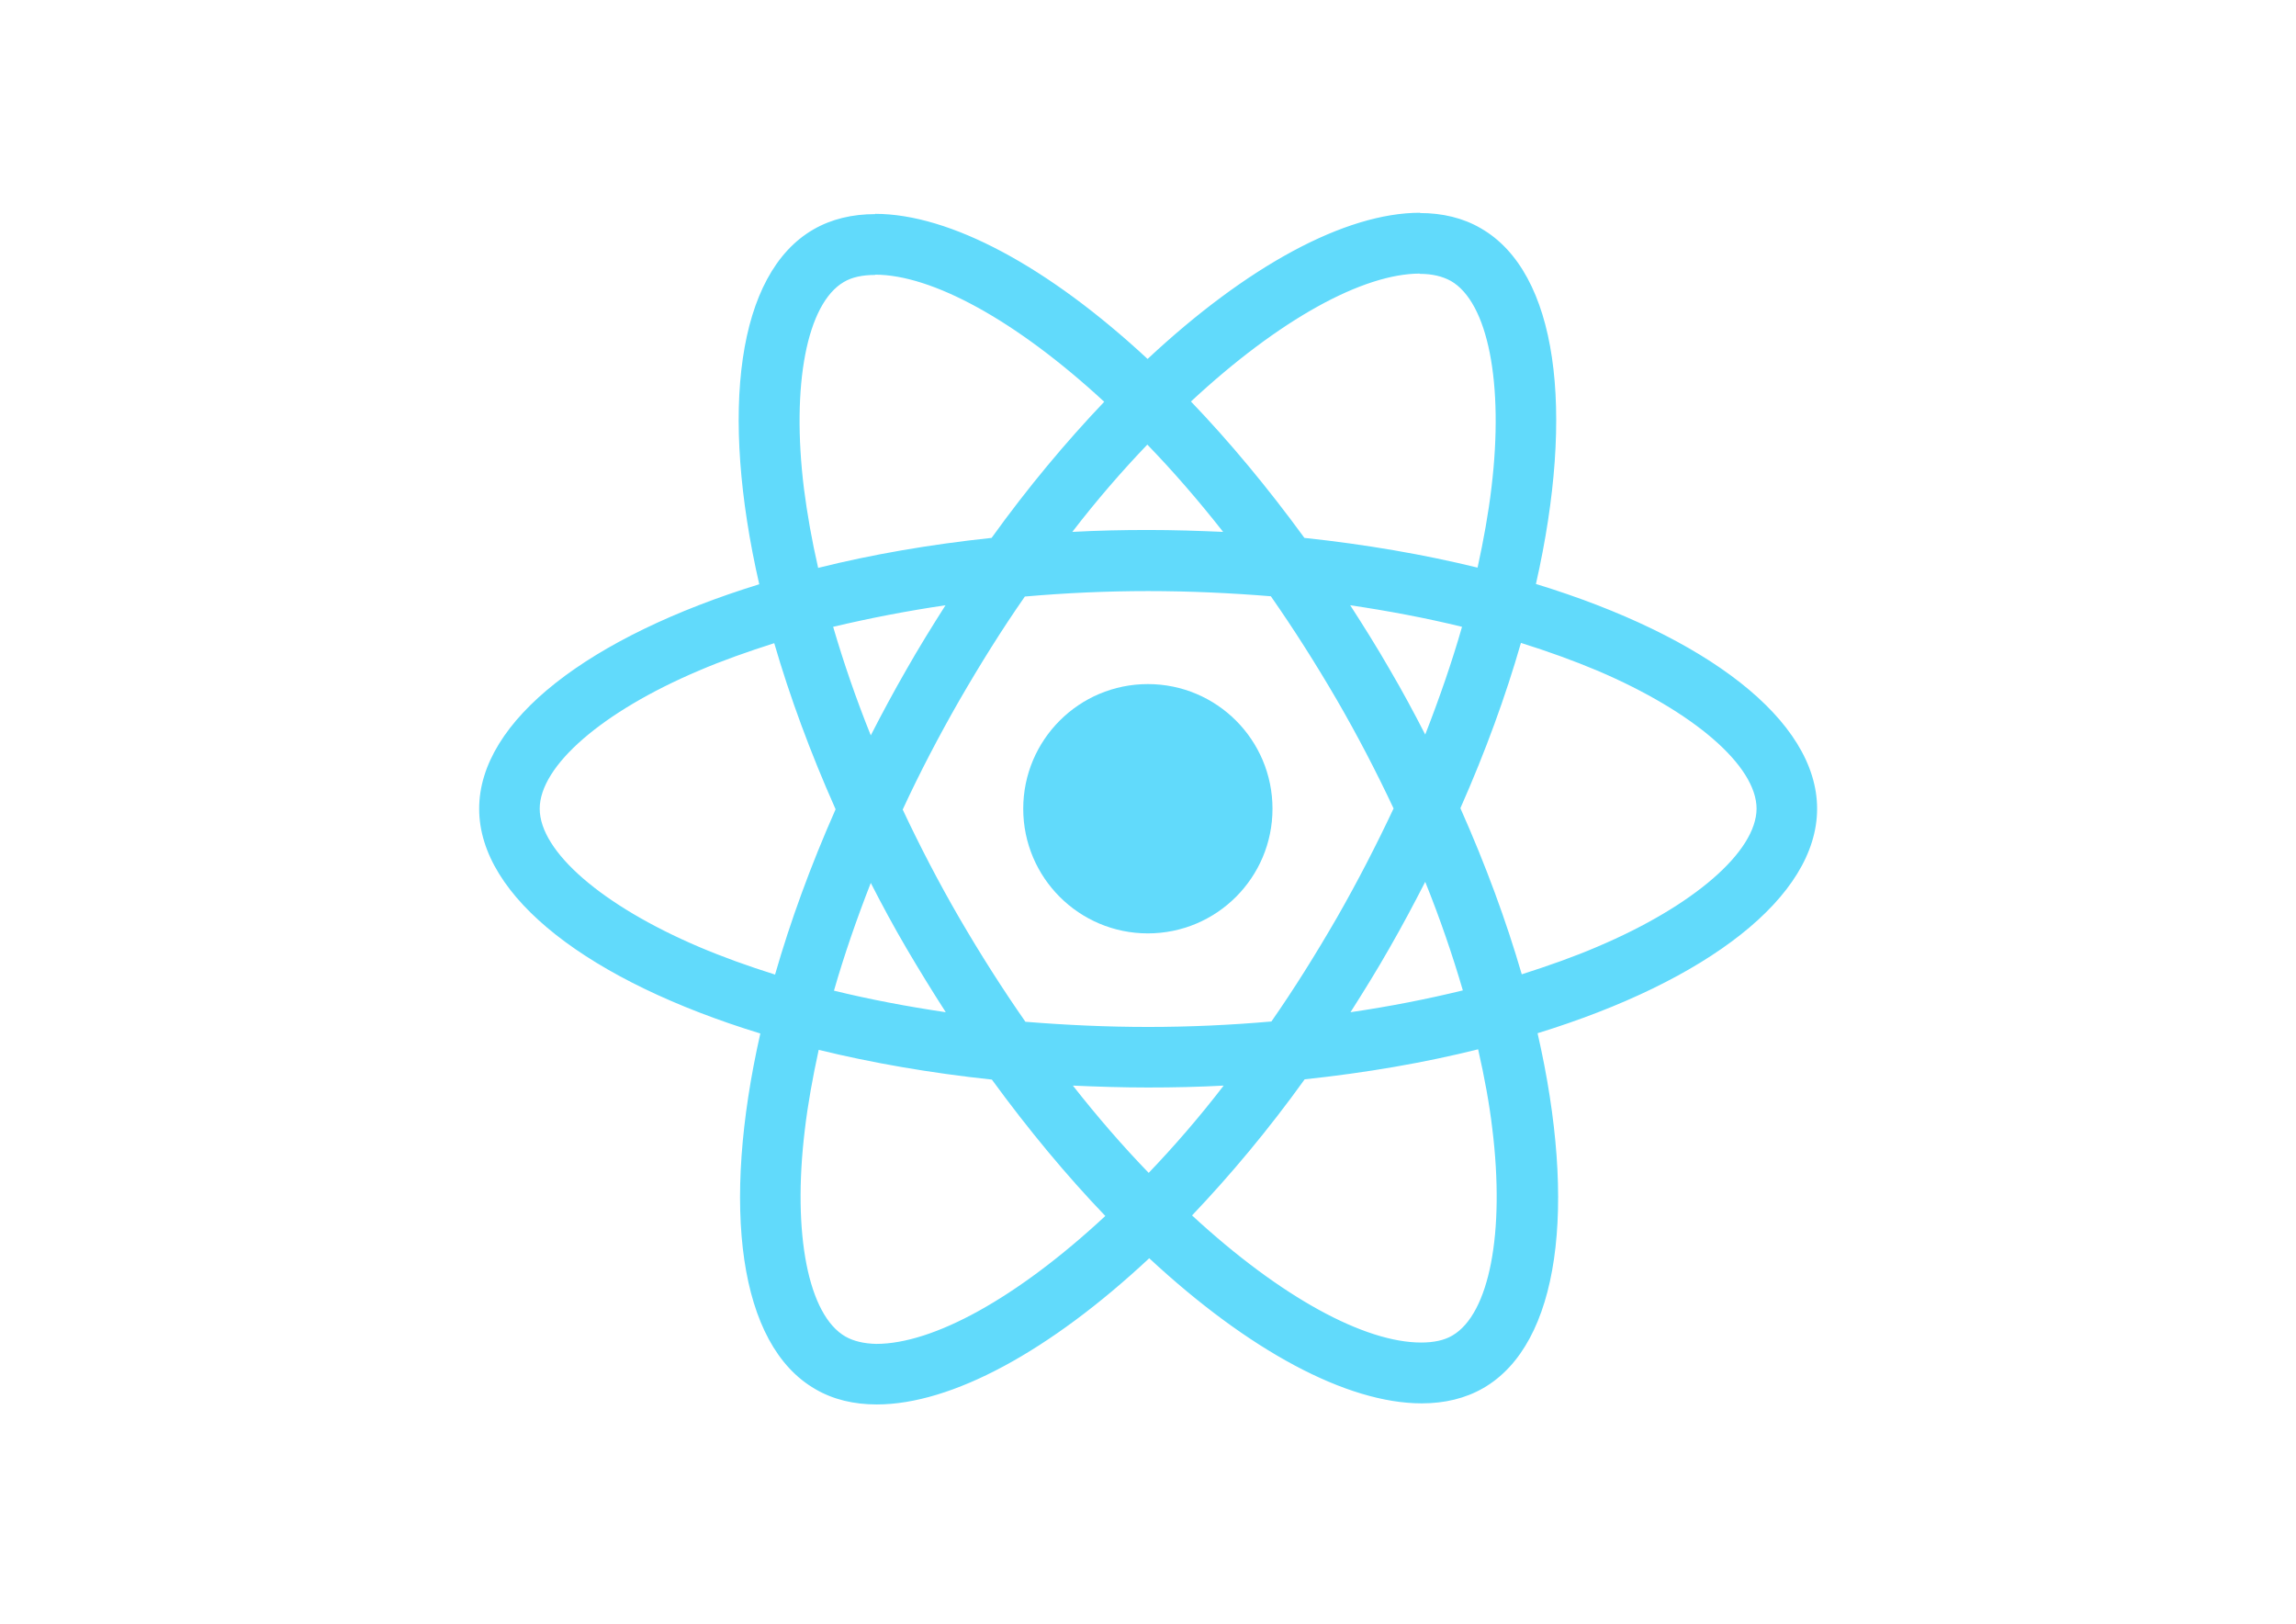
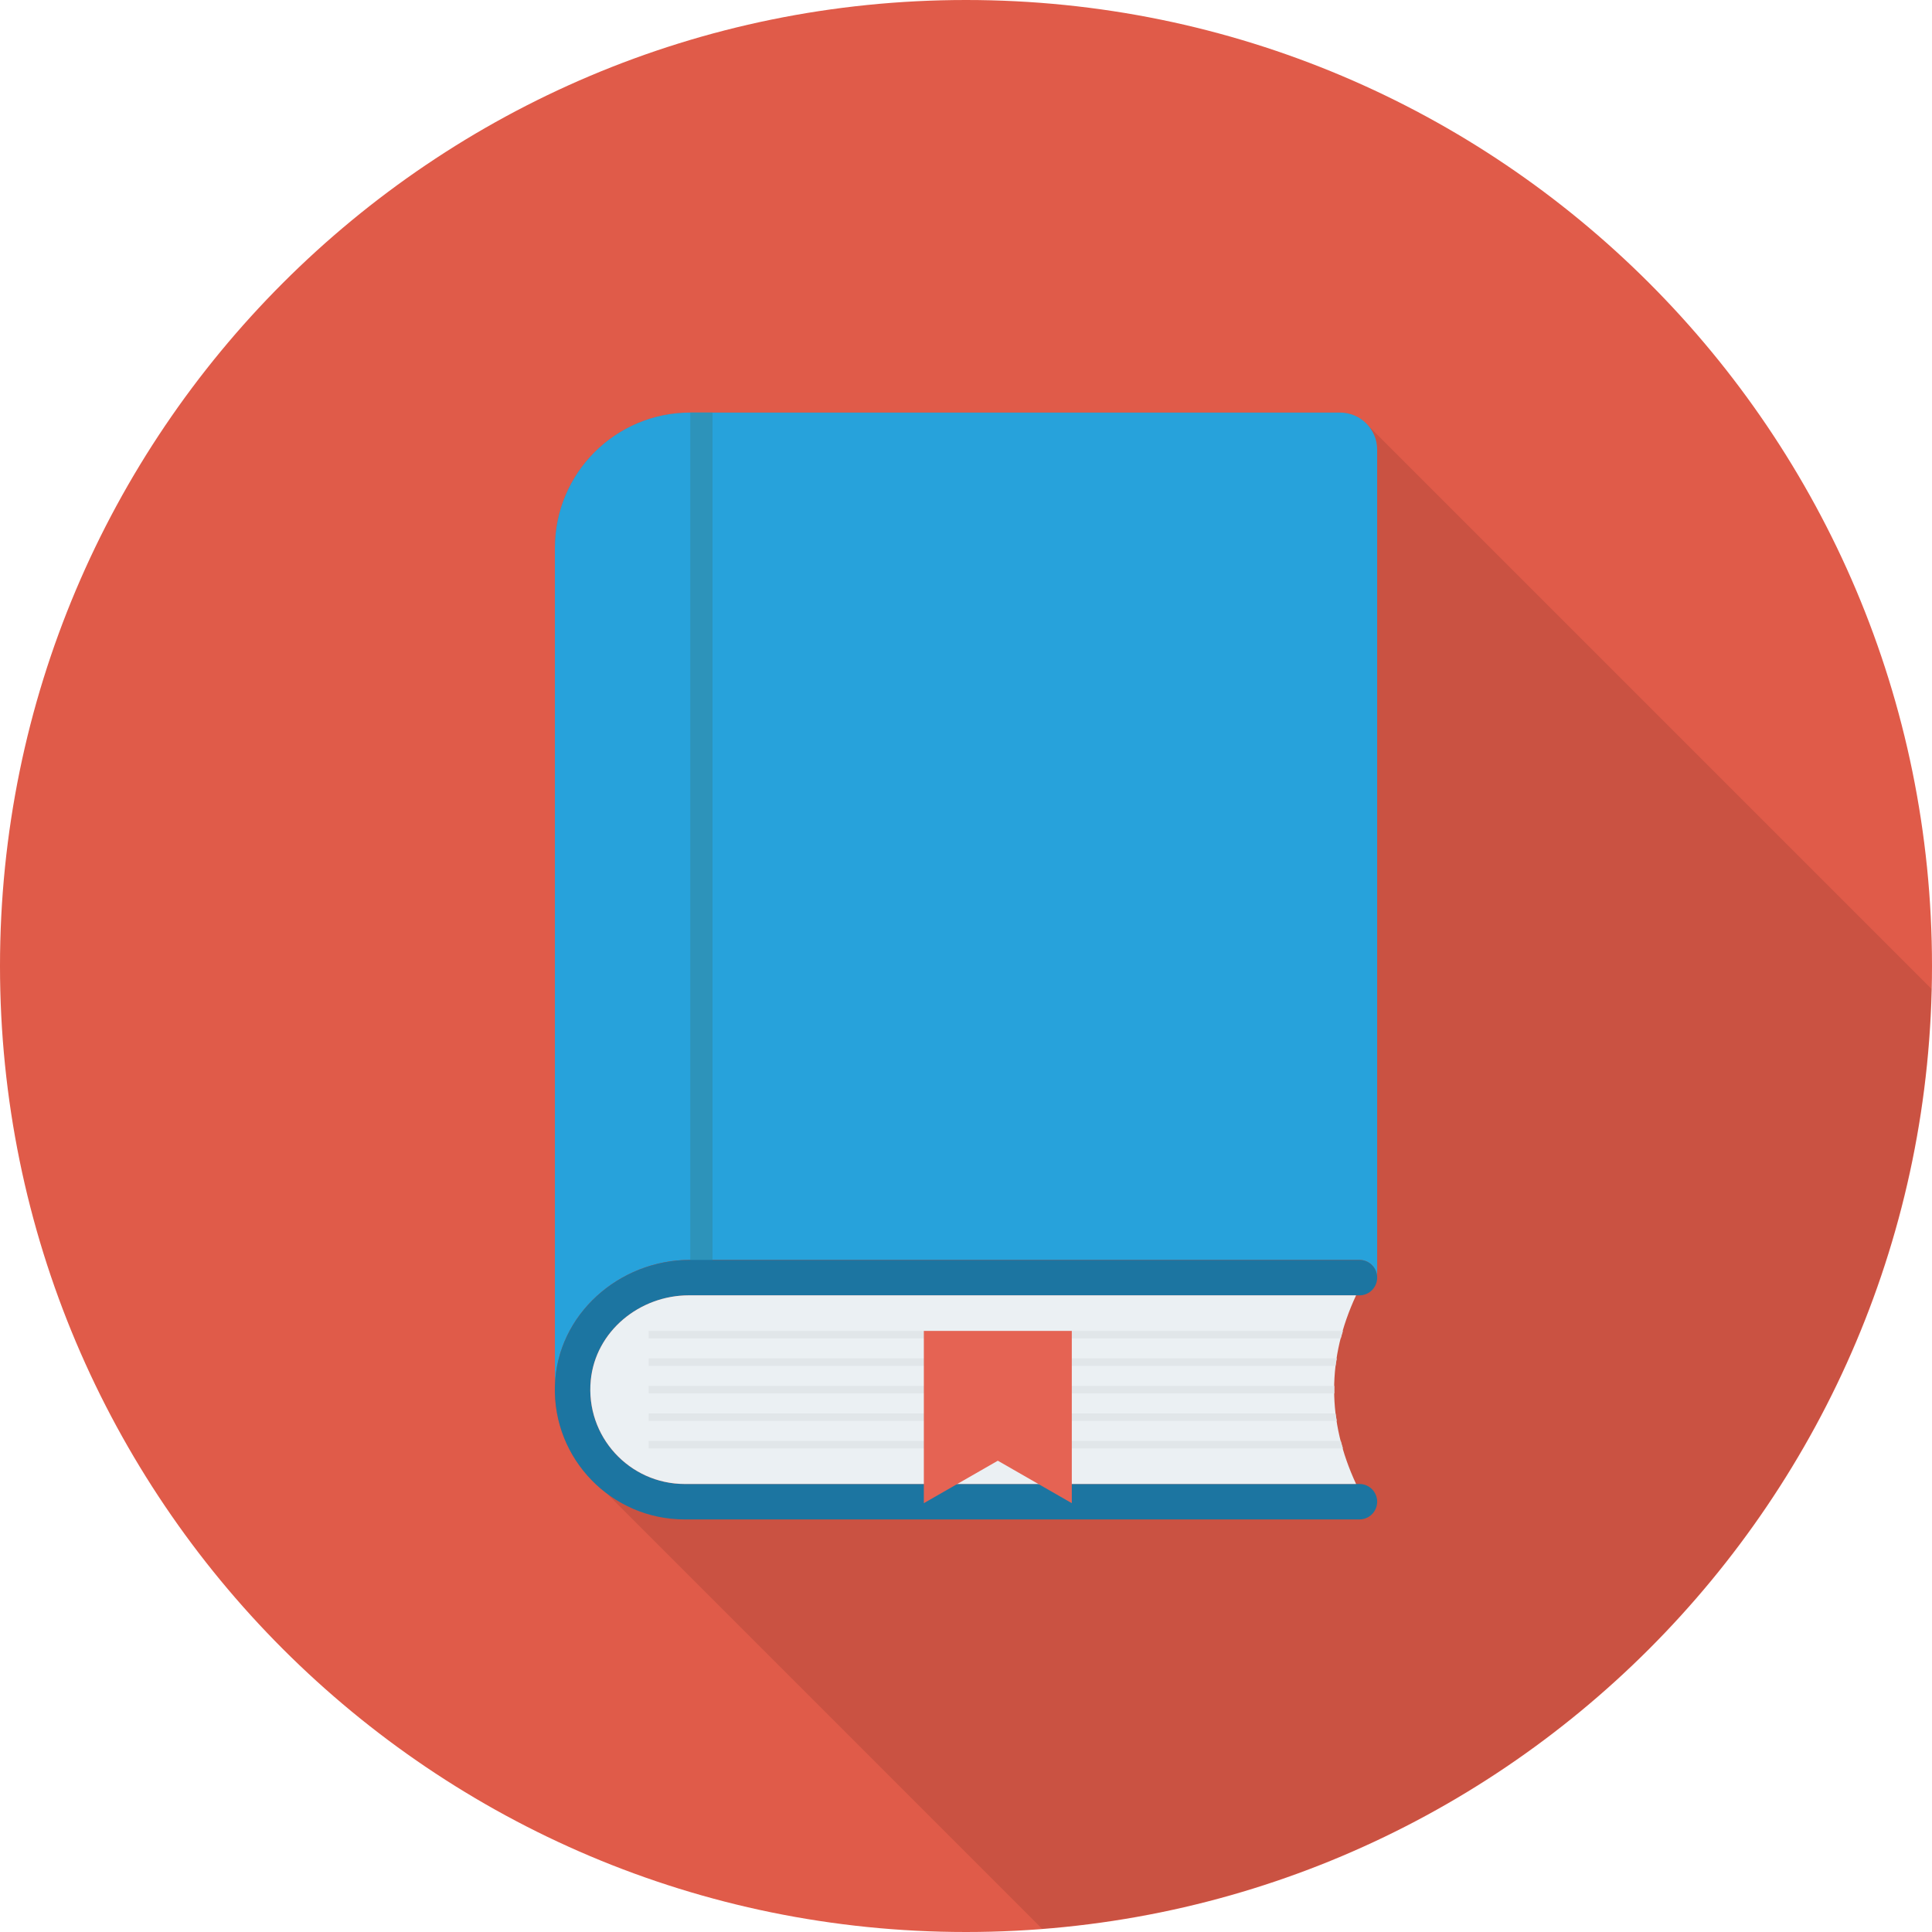
- <svg xmlns="http://www.w3.org/2000/svg" viewBox="0 0 841.9 595.3">
-   <g fill="#61DAFB">
-     <path d="M666.3 296.5c0-32.5-40.7-63.3-103.1-82.4 14.4-63.6 8-114.2-20.2-130.4-6.5-3.8-14.1-5.6-22.4-5.6v22.3c4.6 0 8.3.9 11.4 2.6 13.6 7.8 19.5 37.5 14.9 75.7-1.1 9.4-2.9 19.3-5.1 29.4-19.6-4.8-41-8.5-63.5-10.9-13.5-18.5-27.5-35.3-41.6-50 32.6-30.3 63.2-46.9 84-46.9V78c-27.5 0-63.5 19.6-99.9 53.6-36.4-33.8-72.4-53.2-99.9-53.2v22.3c20.7 0 51.4 16.5 84 46.6-14 14.7-28 31.4-41.3 49.9-22.6 2.4-44 6.1-63.6 11-2.3-10-4-19.7-5.2-29-4.7-38.2 1.1-67.9 14.6-75.8 3-1.8 6.9-2.6 11.5-2.6V78.5c-8.4 0-16 1.8-22.6 5.6-28.1 16.2-34.4 66.7-19.9 130.1-62.2 19.2-102.7 49.9-102.7 82.3 0 32.5 40.7 63.3 103.1 82.4-14.4 63.6-8 114.2 20.2 130.4 6.5 3.8 14.1 5.6 22.5 5.6 27.5 0 63.5-19.6 99.9-53.6 36.4 33.8 72.4 53.2 99.9 53.2 8.4 0 16-1.8 22.6-5.6 28.1-16.2 34.4-66.7 19.9-130.1 62-19.1 102.5-49.9 102.5-82.3zm-130.2-66.7c-3.7 12.9-8.3 26.2-13.5 39.5-4.1-8-8.4-16-13.1-24-4.6-8-9.5-15.8-14.4-23.4 14.2 2.1 27.9 4.7 41 7.9zm-45.8 106.5c-7.8 13.5-15.8 26.3-24.1 38.2-14.9 1.3-30 2-45.2 2-15.1 0-30.2-.7-45-1.9-8.3-11.9-16.4-24.6-24.2-38-7.6-13.1-14.5-26.4-20.8-39.8 6.2-13.4 13.2-26.8 20.7-39.9 7.8-13.5 15.8-26.3 24.1-38.2 14.9-1.3 30-2 45.2-2 15.1 0 30.2.7 45 1.9 8.3 11.9 16.4 24.6 24.2 38 7.6 13.1 14.5 26.4 20.8 39.8-6.3 13.4-13.2 26.8-20.7 39.9zm32.3-13c5.4 13.4 10 26.8 13.8 39.8-13.1 3.2-26.9 5.9-41.2 8 4.9-7.7 9.8-15.6 14.4-23.7 4.6-8 8.9-16.1 13-24.1zM421.2 430c-9.3-9.6-18.6-20.3-27.8-32 9 .4 18.2.7 27.5.7 9.4 0 18.7-.2 27.8-.7-9 11.7-18.3 22.4-27.5 32zm-74.4-58.9c-14.2-2.1-27.9-4.7-41-7.9 3.7-12.9 8.3-26.2 13.5-39.5 4.1 8 8.4 16 13.1 24 4.7 8 9.5 15.8 14.4 23.4zM420.7 163c9.3 9.6 18.6 20.3 27.8 32-9-.4-18.2-.7-27.5-.7-9.4 0-18.7.2-27.8.7 9-11.7 18.3-22.4 27.5-32zm-74 58.9c-4.9 7.7-9.8 15.6-14.4 23.7-4.6 8-8.9 16-13 24-5.4-13.4-10-26.8-13.8-39.8 13.1-3.1 26.9-5.8 41.2-7.9zm-90.5 125.2c-35.4-15.1-58.3-34.9-58.3-50.6 0-15.7 22.9-35.6 58.3-50.6 8.6-3.7 18-7 27.7-10.1 5.7 19.6 13.2 40 22.5 60.9-9.2 20.8-16.6 41.1-22.2 60.6-9.9-3.1-19.3-6.5-28-10.2zM310 490c-13.6-7.8-19.5-37.5-14.9-75.7 1.1-9.4 2.9-19.3 5.1-29.4 19.6 4.8 41 8.5 63.5 10.9 13.5 18.5 27.5 35.3 41.6 50-32.6 30.3-63.2 46.9-84 46.9-4.5-.1-8.3-1-11.3-2.7zm237.2-76.2c4.7 38.2-1.1 67.9-14.6 75.8-3 1.8-6.9 2.6-11.5 2.6-20.7 0-51.4-16.5-84-46.6 14-14.7 28-31.4 41.3-49.9 22.6-2.4 44-6.1 63.6-11 2.3 10.1 4.1 19.8 5.2 29.1zm38.5-66.7c-8.6 3.7-18 7-27.7 10.1-5.7-19.6-13.2-40-22.5-60.9 9.2-20.8 16.6-41.1 22.2-60.6 9.9 3.1 19.3 6.5 28.1 10.2 35.4 15.1 58.3 34.9 58.3 50.6-.1 15.7-23 35.6-58.4 50.6zM320.8 78.4z" />
-     <circle cx="420.9" cy="296.5" r="45.7" />
-     <path d="M520.5 78.1z" />
+ <svg xmlns="http://www.w3.org/2000/svg" version="1.1" id="Layer_1" x="0px" y="0px" viewBox="0 0 512 512" style="enable-background:new 0 0 512 512;" xml:space="preserve">
+   <circle style="fill:#E05B49;" cx="256" cy="256" r="256" />
+   <path style="opacity:0.1;enable-background:new    ;" d="M355.147,109.339H182.933c-19.84,0-35.893,16.053-35.893,35.84v222.027  c-0.352,11.616,5.099,21.968,13.648,28.453L276.16,511.136c129.963-10.133,232.619-117.259,235.685-249.083L362.416,112.624  C360.613,110.619,358.032,109.339,355.147,109.339z" />
+   <path style="fill:#27A2DB;" d="M355.12,109.333H182.912c-19.803,0-35.856,16.053-35.856,35.856v222.027  c0.565-18.821,16.987-33.333,35.813-33.333h177.397c2.592,0,4.699,2.101,4.699,4.699V119.168  C364.96,113.739,360.555,109.333,355.12,109.333z" />
+   <rect x="182.933" y="109.333" style="fill:#2D93BA;" width="5.893" height="230.24" />
+   <path style="fill:#1C75A1;" d="M181.429,393.275c-14.608,0-26.331-12.597-24.875-27.493c1.269-12.987,12.944-22.496,25.989-22.496  h177.723c2.592,0,4.699-2.101,4.699-4.699l0,0c0-2.592-2.101-4.699-4.699-4.699H182.869c-18.832,0-35.248,14.512-35.813,33.333  c-0.581,19.477,15.029,35.445,34.373,35.445h178.837c2.592,0,4.699-2.101,4.699-4.699l0,0c0-2.592-2.101-4.699-4.699-4.699H181.429  V393.275z" />
+   <path style="fill:#EBF0F3;" d="M156.56,365.776c-1.456,14.901,10.267,27.493,24.875,27.493h177.941  c-7.755-16.667-7.755-33.328,0-49.995H182.544C169.499,343.28,157.824,352.789,156.56,365.776z" />
+   <g>
+     <path style="fill:#E1E6E9;" d="M171.904,354.683h183.429c0.165-0.661,0.384-1.323,0.576-1.979H171.904V354.683z" />
+     <path style="fill:#E1E6E9;" d="M171.904,361.973h182.027c0.08-0.661,0.245-1.323,0.347-1.984H171.904V361.973z" />
+     <path style="fill:#E1E6E9;" d="M171.904,369.269h181.712c-0.011-0.661-0.011-1.323,0-1.984H171.904V369.269z" />
+     <path style="fill:#E1E6E9;" d="M171.904,376.56h182.373c-0.101-0.661-0.267-1.323-0.347-1.979H171.904V376.56z" />
+     <path style="fill:#E1E6E9;" d="M171.904,383.851h184.005c-0.192-0.661-0.411-1.323-0.576-1.979H171.904V383.851z" />
  </g>
+   <polygon style="fill:#E56353;" points="284.037,398.357 264.432,387.104 244.827,398.357 244.827,352.704 284.037,352.704 " />
+   <g>
+ </g>
+   <g>
+ </g>
+   <g>
+ </g>
+   <g>
+ </g>
+   <g>
+ </g>
+   <g>
+ </g>
+   <g>
+ </g>
+   <g>
+ </g>
+   <g>
+ </g>
+   <g>
+ </g>
+   <g>
+ </g>
+   <g>
+ </g>
+   <g>
+ </g>
+   <g>
+ </g>
+   <g>
+ </g>
</svg>
